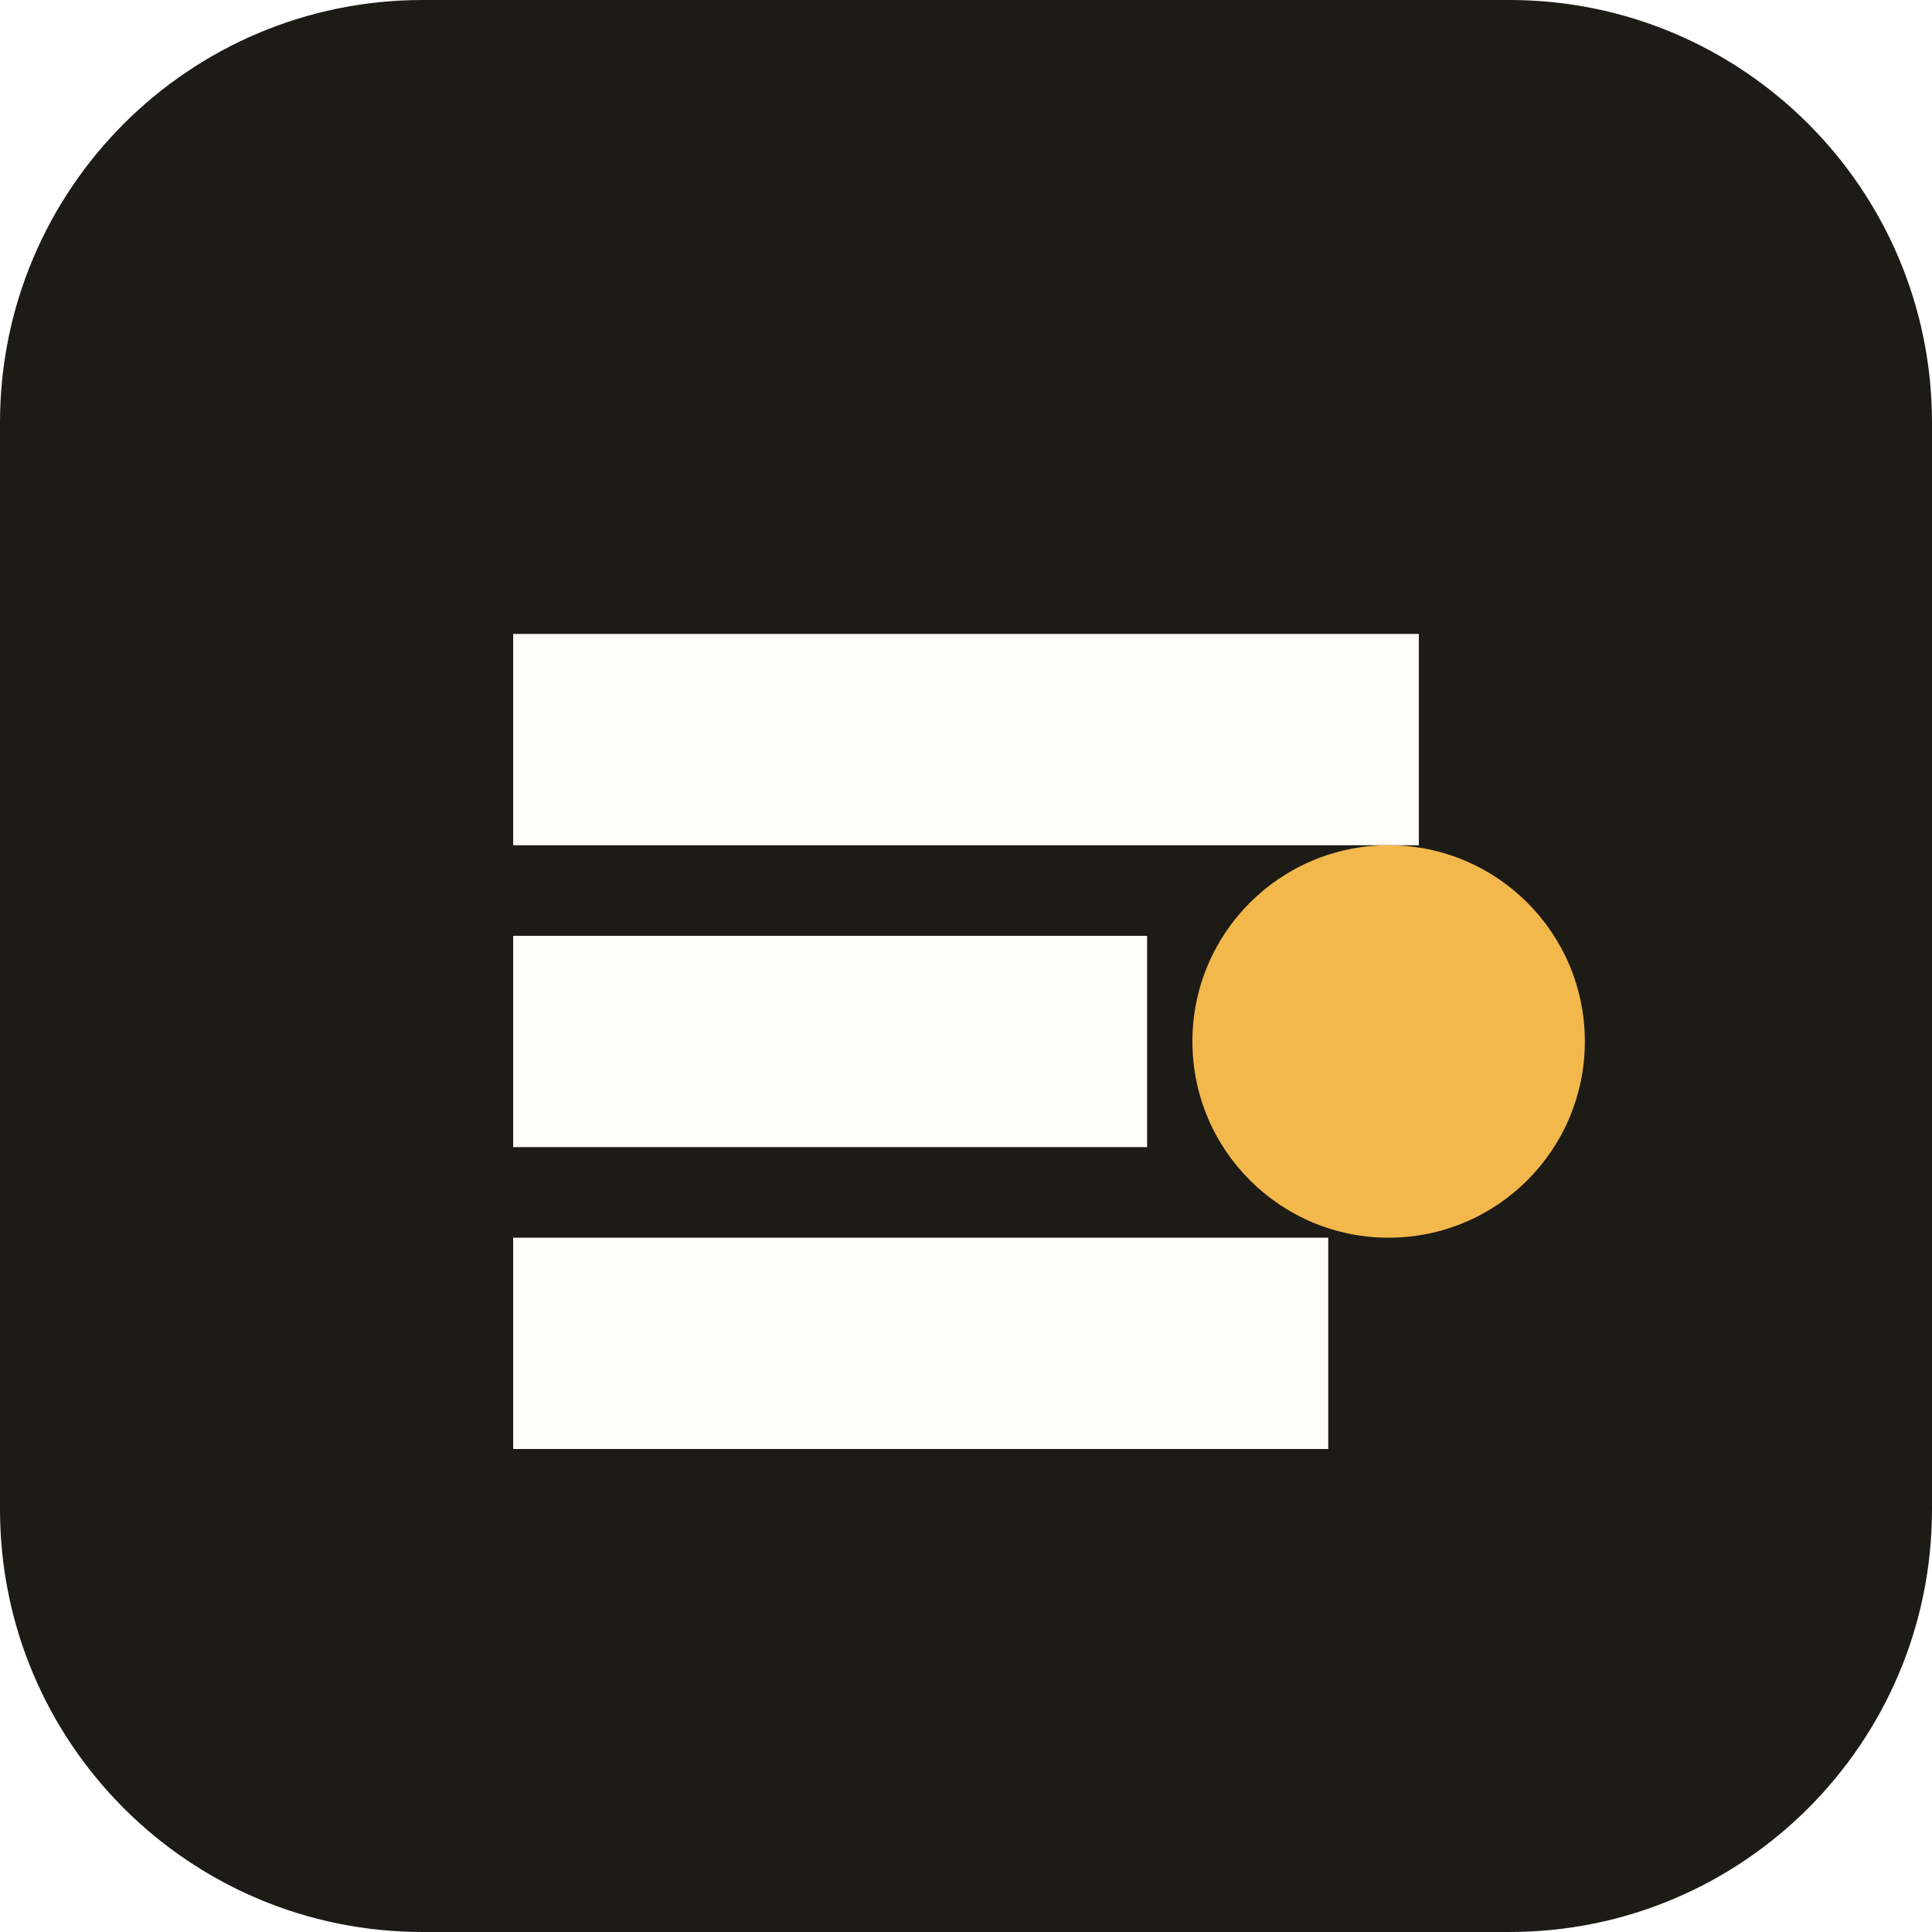
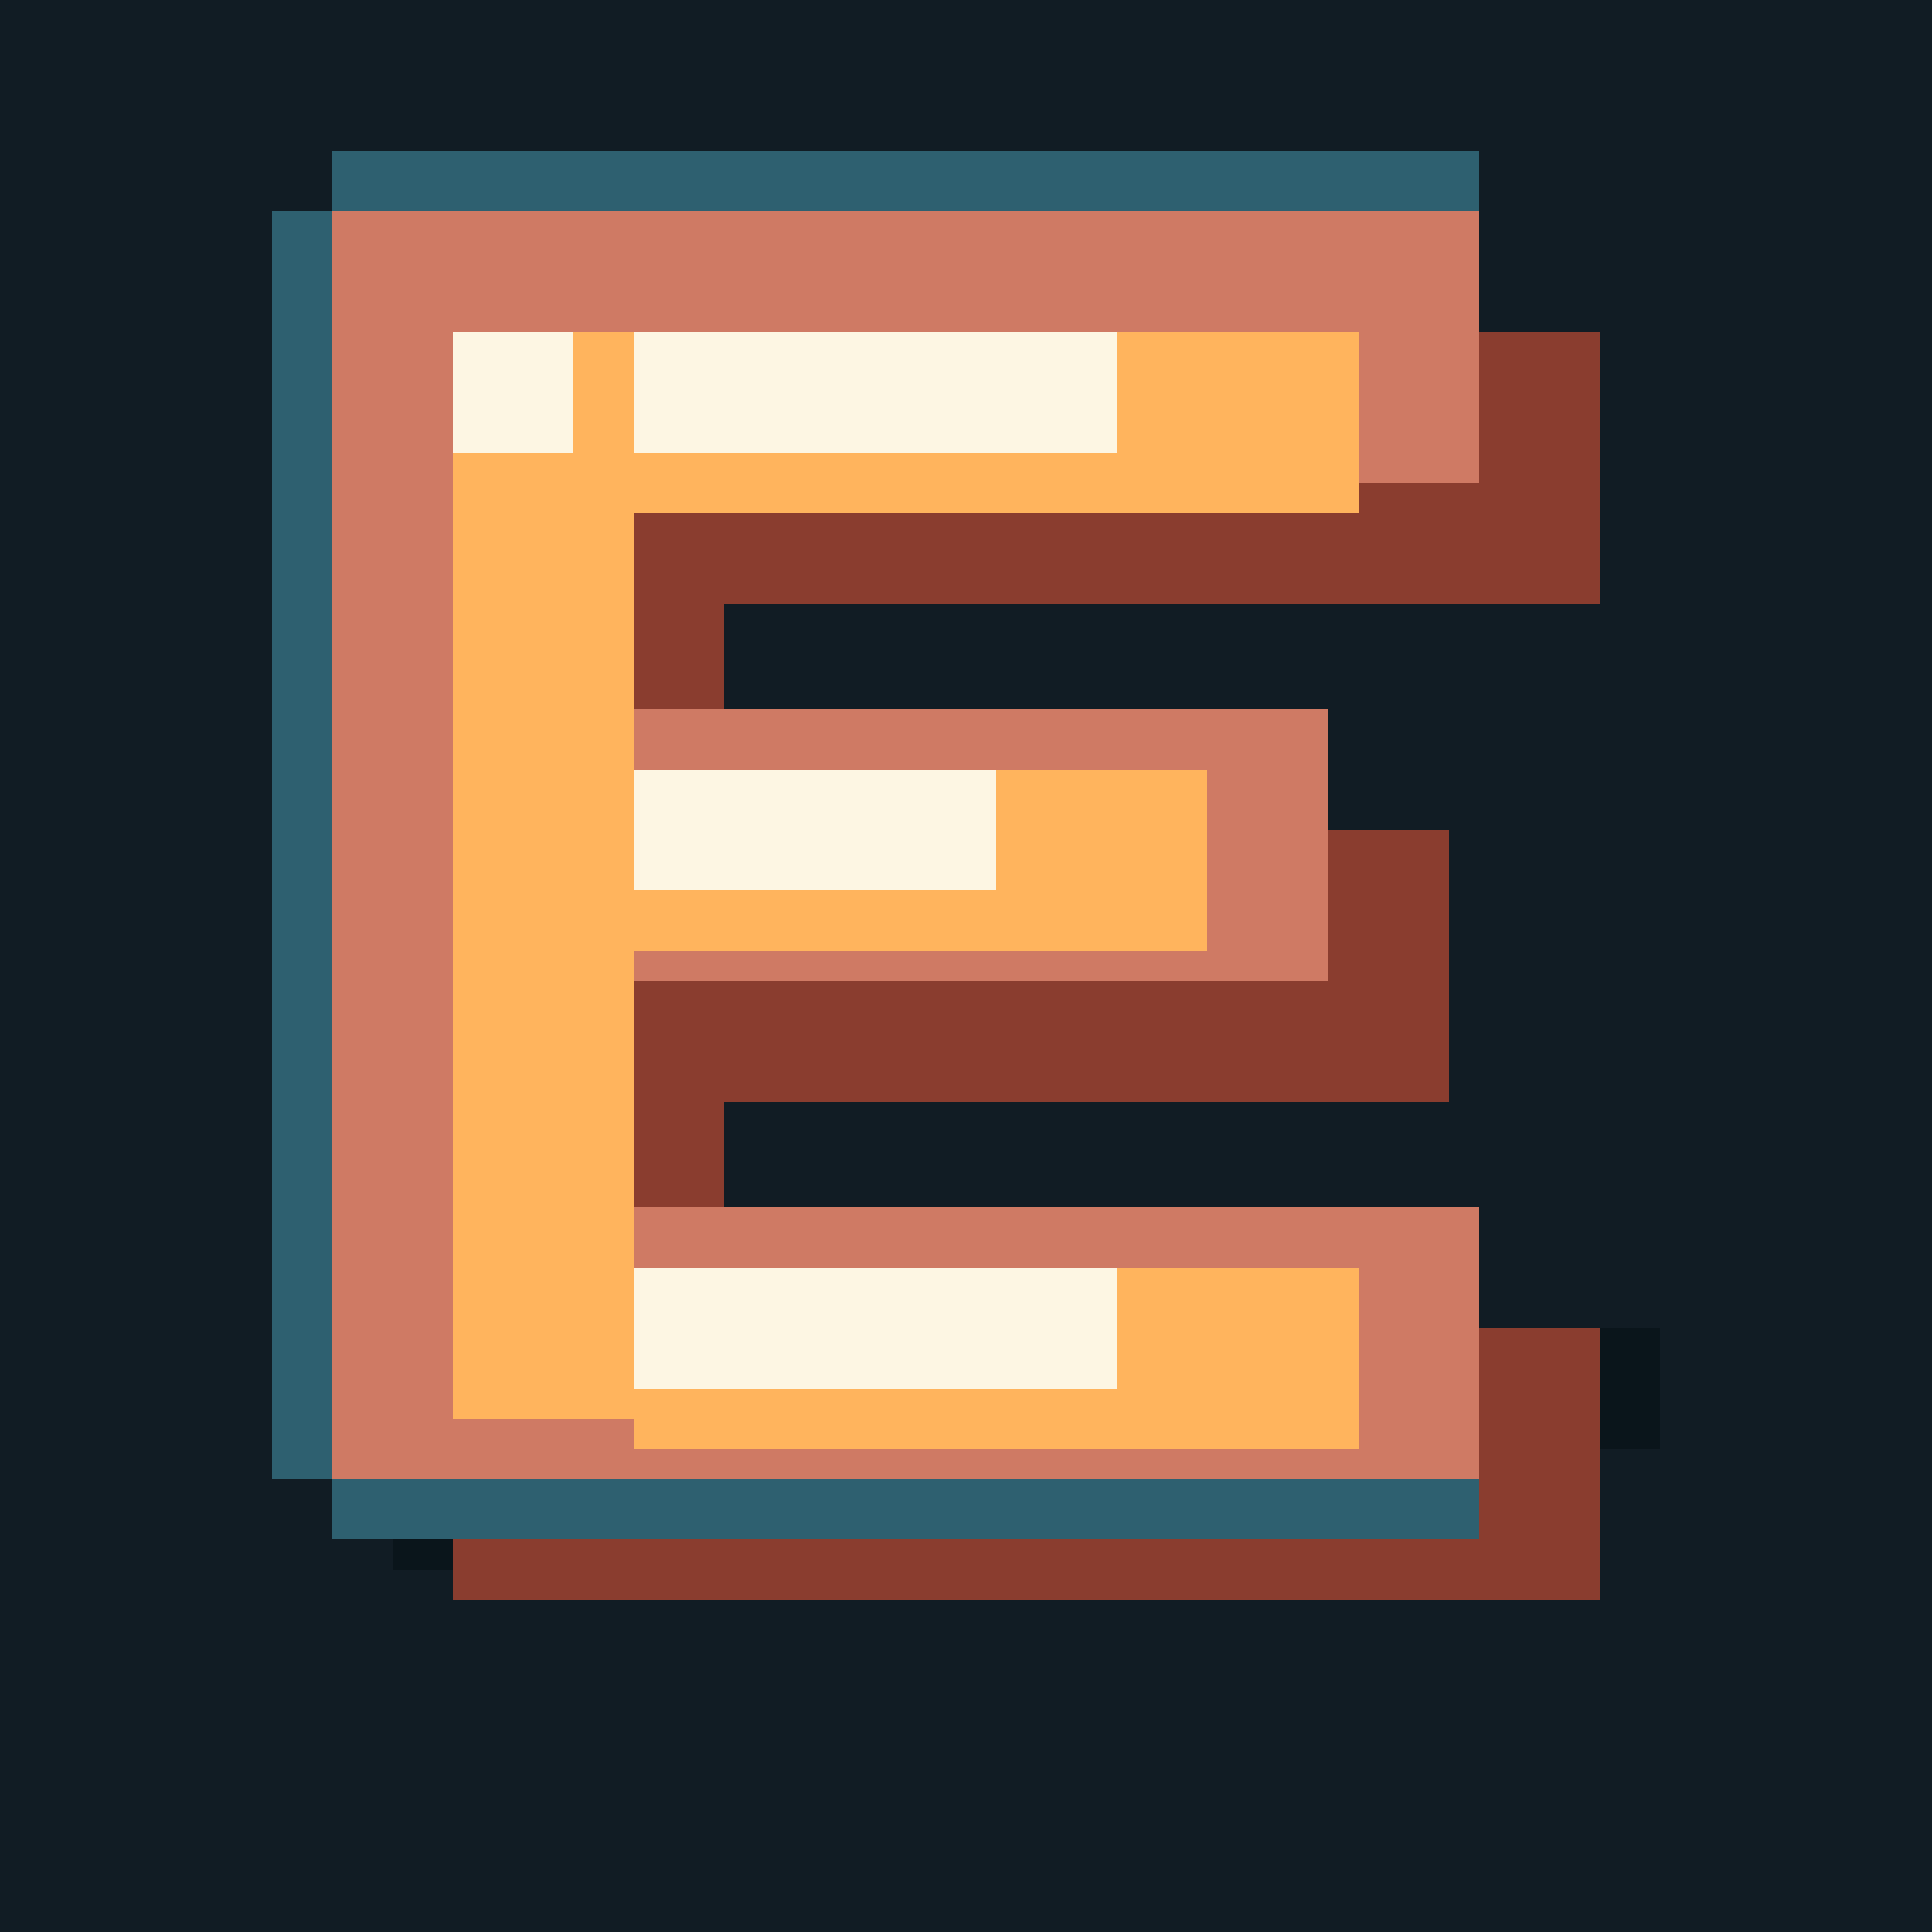
- <svg xmlns="http://www.w3.org/2000/svg" viewBox="0 0 128 128">
-   <rect width="128" height="128" rx="28" fill="#1d1b16" />
-   <path fill="#fffdf8" d="M34 42h60v14H34zM34 62h42v14H34zM34 82h54v14H34z" />
-   <circle cx="92" cy="69" r="13" fill="#f3b84b" />
+ <svg xmlns="http://www.w3.org/2000/svg" viewBox="0 0 128 128" shape-rendering="crispEdges">
+   <rect width="128" height="128" fill="#111c24" />
+   <rect x="18" y="88" width="92" height="8" fill="#0a151b" />
+   <rect x="26" y="96" width="76" height="8" fill="#0a151b" />
+   <rect x="30" y="22" width="18" height="84" fill="#8a3d2f" />
+   <rect x="48" y="22" width="58" height="18" fill="#8a3d2f" />
+   <rect x="48" y="55" width="48" height="18" fill="#8a3d2f" />
+   <rect x="48" y="88" width="58" height="18" fill="#8a3d2f" />
+   <rect x="22" y="14" width="18" height="84" fill="#cf7a64" />
+   <rect x="40" y="14" width="58" height="18" fill="#cf7a64" />
+   <rect x="40" y="47" width="48" height="18" fill="#cf7a64" />
+   <rect x="40" y="80" width="58" height="18" fill="#cf7a64" />
+   <rect x="30" y="22" width="12" height="72" fill="#ffb45d" />
+   <rect x="42" y="22" width="48" height="12" fill="#ffb45d" />
+   <rect x="42" y="51" width="38" height="12" fill="#ffb45d" />
+   <rect x="42" y="84" width="48" height="12" fill="#ffb45d" />
+   <rect x="30" y="22" width="8" height="8" fill="#fdf6e3" />
+   <rect x="42" y="22" width="32" height="8" fill="#fdf6e3" />
+   <rect x="42" y="51" width="24" height="8" fill="#fdf6e3" />
+   <rect x="42" y="84" width="32" height="8" fill="#fdf6e3" />
+   <rect x="18" y="14" width="4" height="84" fill="#2e6070" />
+   <rect x="22" y="10" width="76" height="4" fill="#2e6070" />
+   <rect x="22" y="98" width="76" height="4" fill="#2e6070" />
</svg>
